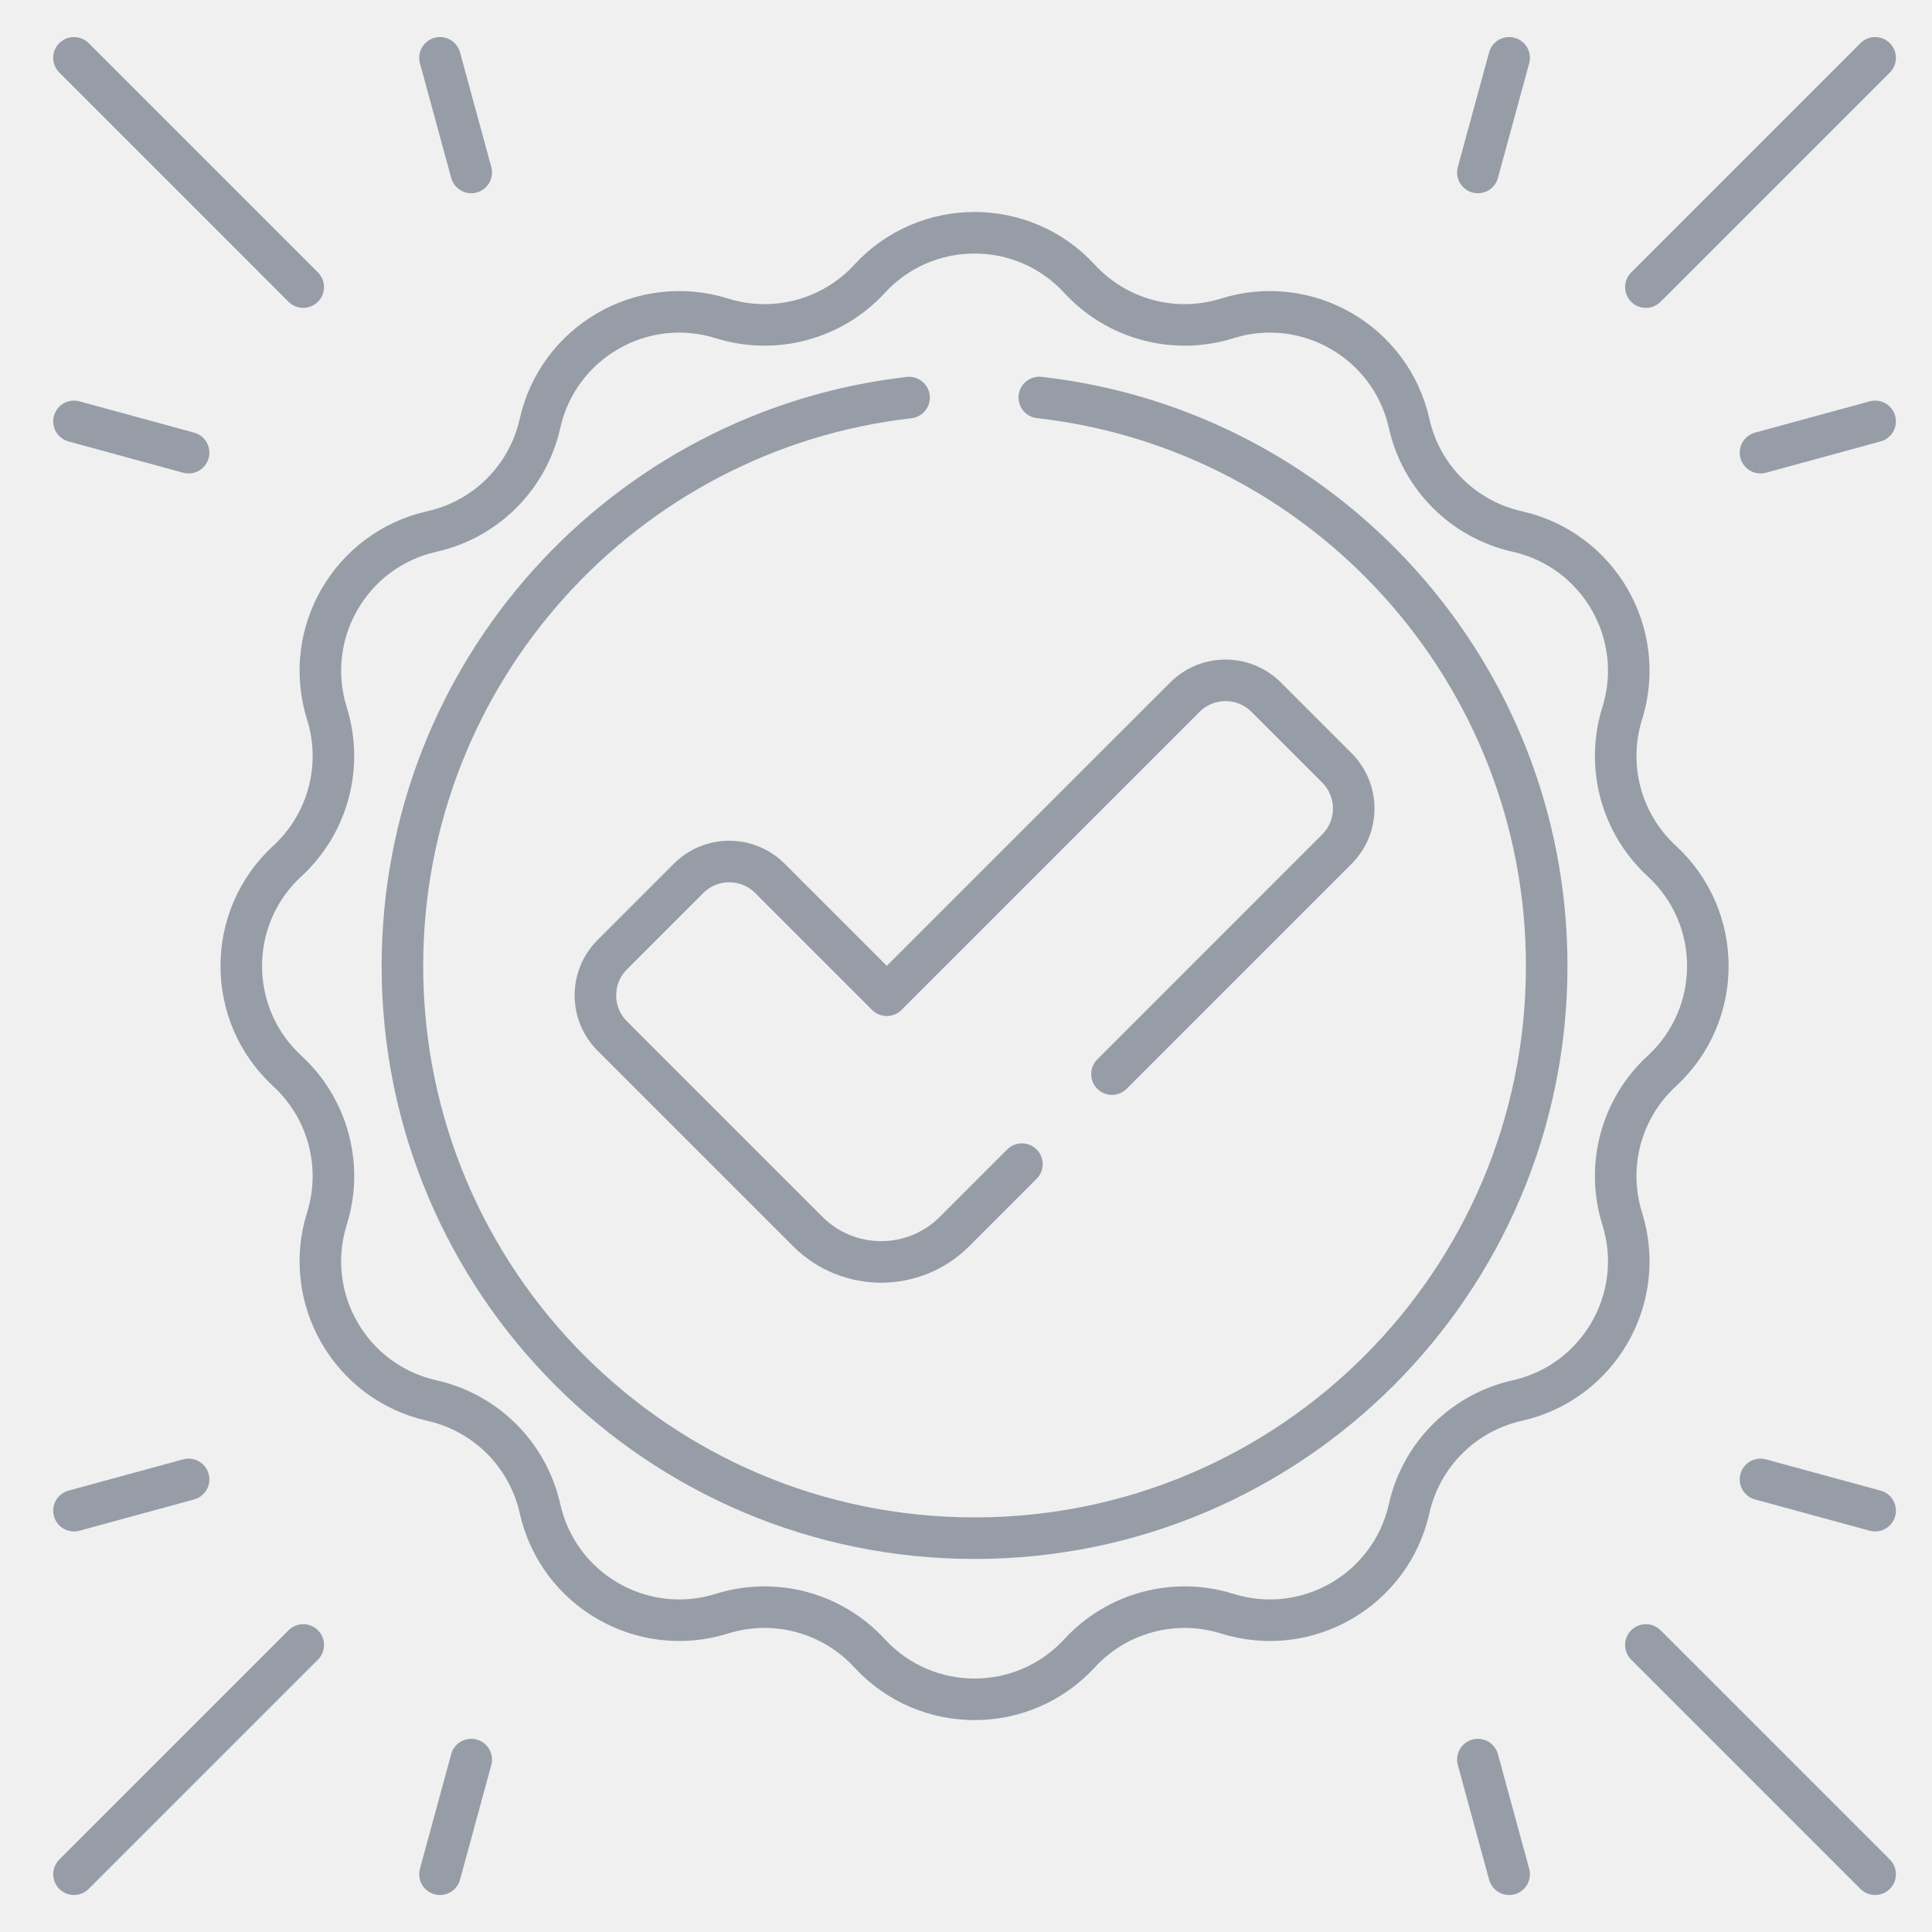
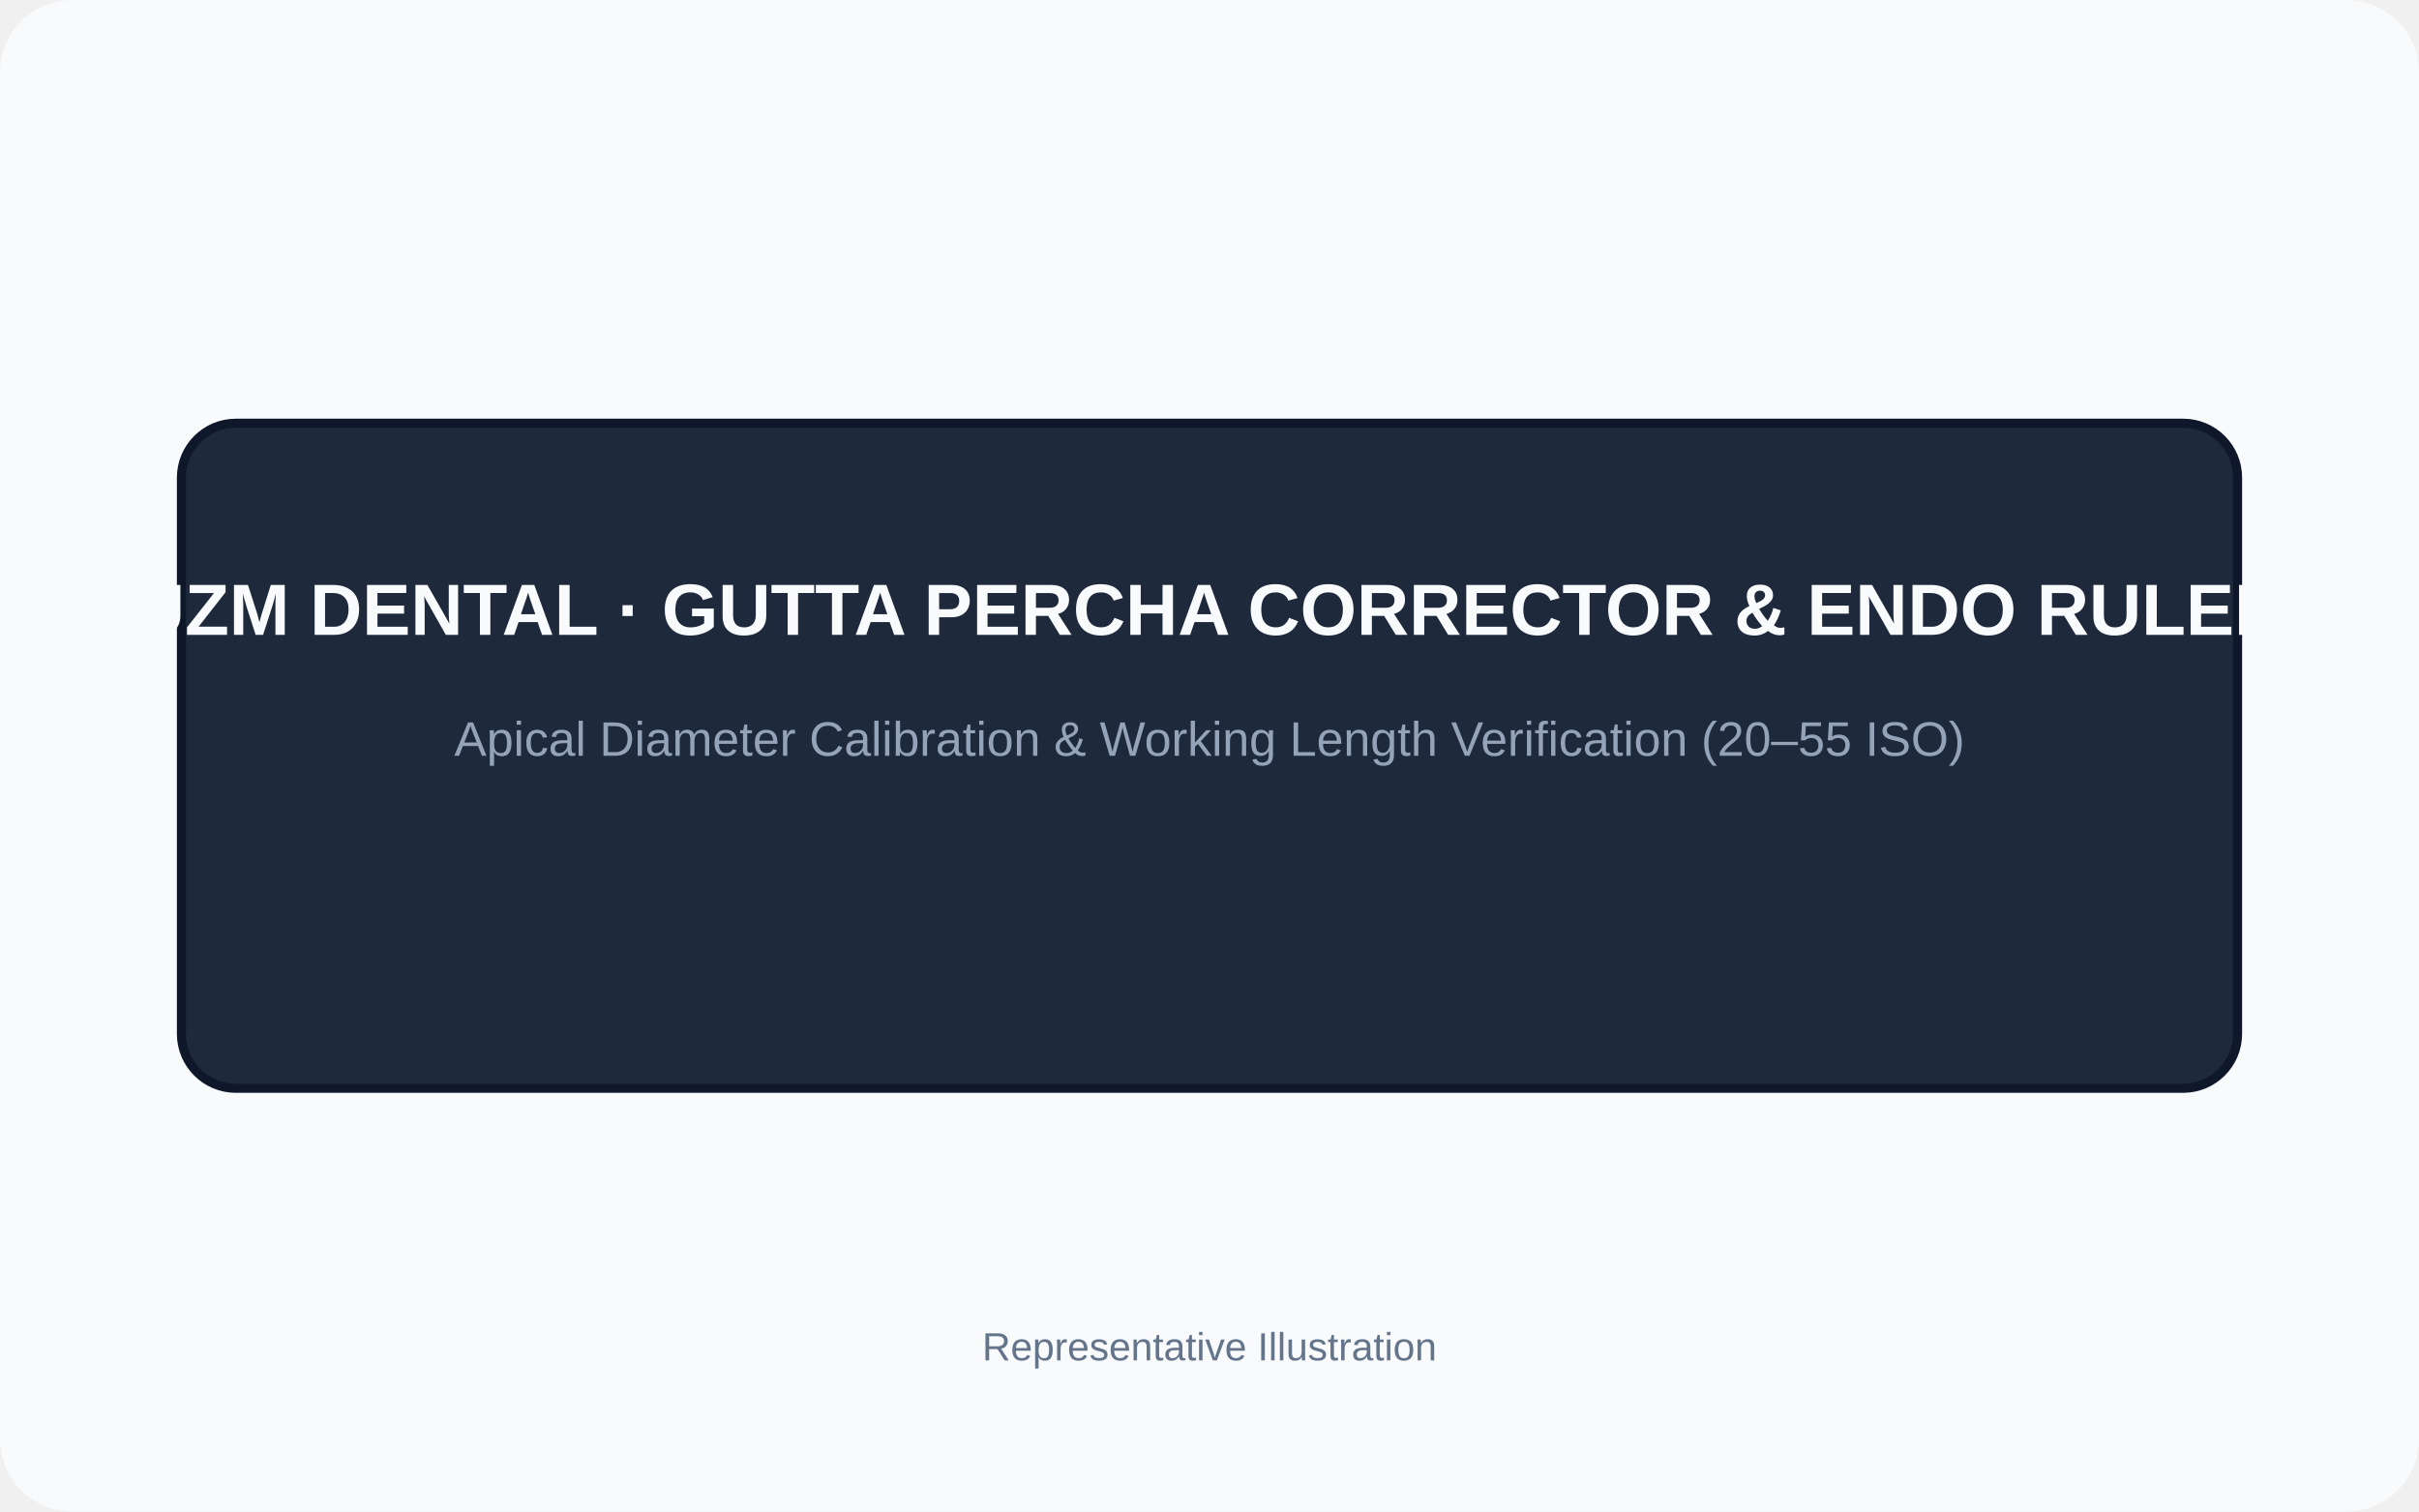
- <svg xmlns="http://www.w3.org/2000/svg" width="93" height="93" viewBox="0 0 93 93" fill="none">
-   <mask id="mask0_125_1121" style="mask-type:luminance" maskUnits="userSpaceOnUse" x="0" y="0" width="93" height="93">
-     <path d="M92.315 91.501V0.667H0.667V91.501H92.315Z" fill="white" stroke="white" stroke-width="1.333" />
-   </mask>
-   <g mask="url(#mask0_125_1121)">
-     <path d="M50.028 19.134C63.772 20.682 74.453 32.344 74.453 46.501C74.453 61.712 62.123 74.043 46.912 74.043C31.701 74.043 19.371 61.712 19.371 46.501C19.371 32.357 30.034 20.702 43.76 19.139" stroke="#969DA7" stroke-width="2" stroke-miterlimit="10" stroke-linecap="round" stroke-linejoin="round" />
-     <path d="M51.967 13.422C53.768 15.378 56.536 16.12 59.074 15.326C62.909 14.126 66.951 16.46 67.83 20.381C68.411 22.976 70.438 25.003 73.032 25.584C76.954 26.462 79.288 30.504 78.088 34.34C77.293 36.877 78.035 39.646 79.992 41.447C82.949 44.168 82.949 48.835 79.992 51.557C78.035 53.358 77.293 56.126 78.088 58.664C79.288 62.499 76.954 66.541 73.032 67.419C70.438 68.001 68.411 70.027 67.83 72.622C66.951 76.544 62.909 78.877 59.074 77.677C56.536 76.883 53.768 77.625 51.967 79.582C49.246 82.539 44.578 82.539 41.857 79.582C40.056 77.625 37.288 76.883 34.75 77.677C30.915 78.877 26.872 76.544 25.994 72.622C25.413 70.027 23.387 68.001 20.791 67.419C16.87 66.541 14.536 62.499 15.736 58.664C16.531 56.126 15.789 53.358 13.832 51.557C10.875 48.835 10.875 44.168 13.832 41.447C15.789 39.646 16.531 36.877 15.736 34.34C14.536 30.504 16.87 26.462 20.791 25.584C23.387 25.003 25.413 22.976 25.994 20.381C26.872 16.46 30.915 14.126 34.75 15.326C37.288 16.12 40.056 15.378 41.857 13.422C44.578 10.465 49.246 10.465 51.967 13.422Z" stroke="#969DA7" stroke-width="2" stroke-miterlimit="10" stroke-linecap="round" stroke-linejoin="round" />
-     <path d="M90.263 2.784L79.227 13.82" stroke="#969DA7" stroke-width="2" stroke-miterlimit="10" stroke-linecap="round" stroke-linejoin="round" />
-     <path d="M84.745 21.79L90.263 20.284" stroke="#969DA7" stroke-width="2" stroke-miterlimit="10" stroke-linecap="round" stroke-linejoin="round" />
-     <path d="M71.14 8.302L72.645 2.784" stroke="#969DA7" stroke-width="2" stroke-miterlimit="10" stroke-linecap="round" stroke-linejoin="round" />
-     <path d="M3.561 2.784L14.597 13.82" stroke="#969DA7" stroke-width="2" stroke-miterlimit="10" stroke-linecap="round" stroke-linejoin="round" />
-     <path d="M9.079 21.79L3.561 20.284" stroke="#969DA7" stroke-width="2" stroke-miterlimit="10" stroke-linecap="round" stroke-linejoin="round" />
-     <path d="M22.684 8.302L21.179 2.784" stroke="#969DA7" stroke-width="2" stroke-miterlimit="10" stroke-linecap="round" stroke-linejoin="round" />
-     <path d="M90.263 90.219L79.227 79.183" stroke="#969DA7" stroke-width="2" stroke-miterlimit="10" stroke-linecap="round" stroke-linejoin="round" />
-     <path d="M84.745 71.214L90.263 72.719" stroke="#969DA7" stroke-width="2" stroke-miterlimit="10" stroke-linecap="round" stroke-linejoin="round" />
-     <path d="M71.14 84.701L72.645 90.219" stroke="#969DA7" stroke-width="2" stroke-miterlimit="10" stroke-linecap="round" stroke-linejoin="round" />
-     <path d="M3.561 90.219L14.597 79.183" stroke="#969DA7" stroke-width="2" stroke-miterlimit="10" stroke-linecap="round" stroke-linejoin="round" />
-     <path d="M9.079 71.214L3.561 72.719" stroke="#969DA7" stroke-width="2" stroke-miterlimit="10" stroke-linecap="round" stroke-linejoin="round" />
-     <path d="M22.684 84.701L21.179 90.219" stroke="#969DA7" stroke-width="2" stroke-miterlimit="10" stroke-linecap="round" stroke-linejoin="round" />
-     <path d="M53.526 51.704L64.352 40.877C65.433 39.796 65.433 38.043 64.352 36.962L60.95 33.56C59.869 32.479 58.116 32.479 57.035 33.56L42.687 47.908L37.06 42.281C35.979 41.2 34.226 41.2 33.145 42.281L29.472 45.955C28.391 47.036 28.391 48.789 29.472 49.87L38.884 59.282C40.834 61.232 43.997 61.232 45.947 59.282L49.192 56.037" stroke="#969DA7" stroke-width="2" stroke-miterlimit="10" stroke-linecap="round" stroke-linejoin="round" />
-   </g>
+ <svg xmlns="http://www.w3.org/2000/svg" viewBox="0 0 800 500" width="800" height="500">
+   <rect width="800" height="500" rx="24" fill="#f8fafc" />
+   <rect x="60" y="140" width="680" height="220" rx="18" fill="#1e293b" stroke="#0f172a" stroke-width="3" />
+   <text x="400" y="210" text-anchor="middle" font-family="Arial, sans-serif" font-size="24" font-weight="bold" fill="#f8fafc">UZM DENTAL · GUTTA PERCHA CORRECTOR &amp; ENDO RULER</text>
+   <text x="400" y="250" text-anchor="middle" font-family="Arial, sans-serif" font-size="16" fill="#94a3b8">Apical Diameter Calibration &amp; Working Length Verification (20–55 ISO)</text>
+   <text x="400" y="450" text-anchor="middle" font-family="Arial, sans-serif" font-size="13" fill="#64748b">Representative Illustration</text>
</svg>
